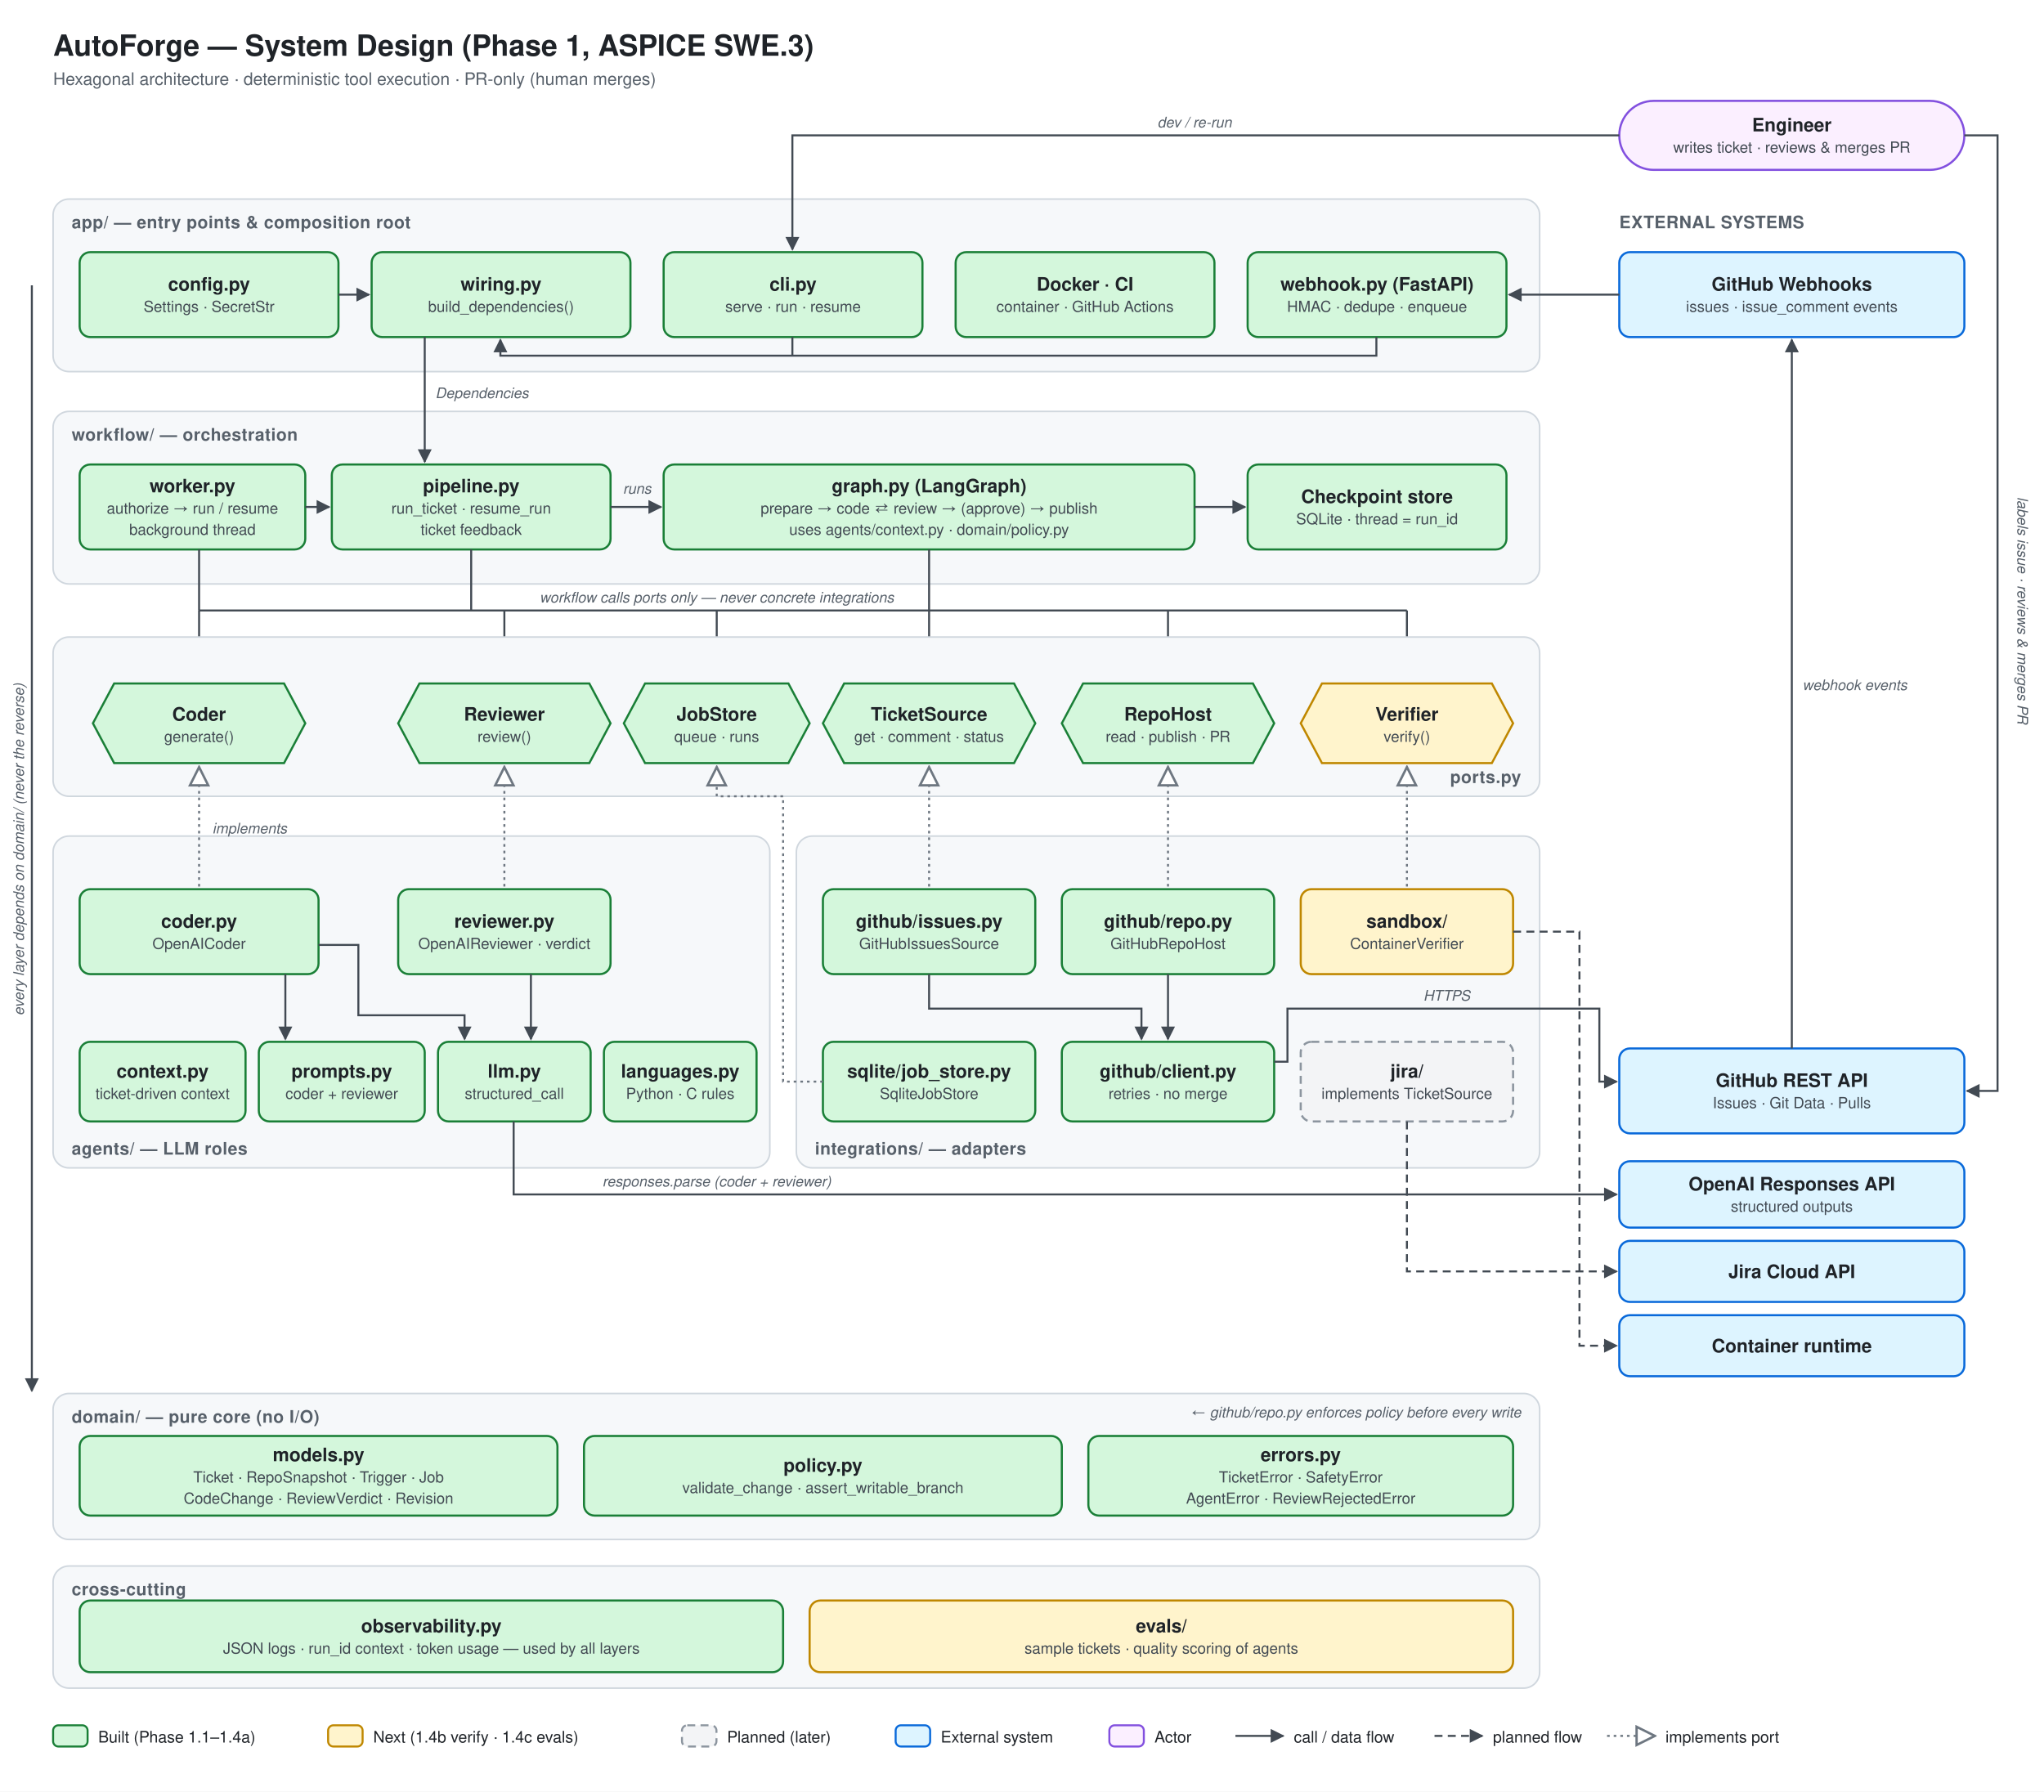
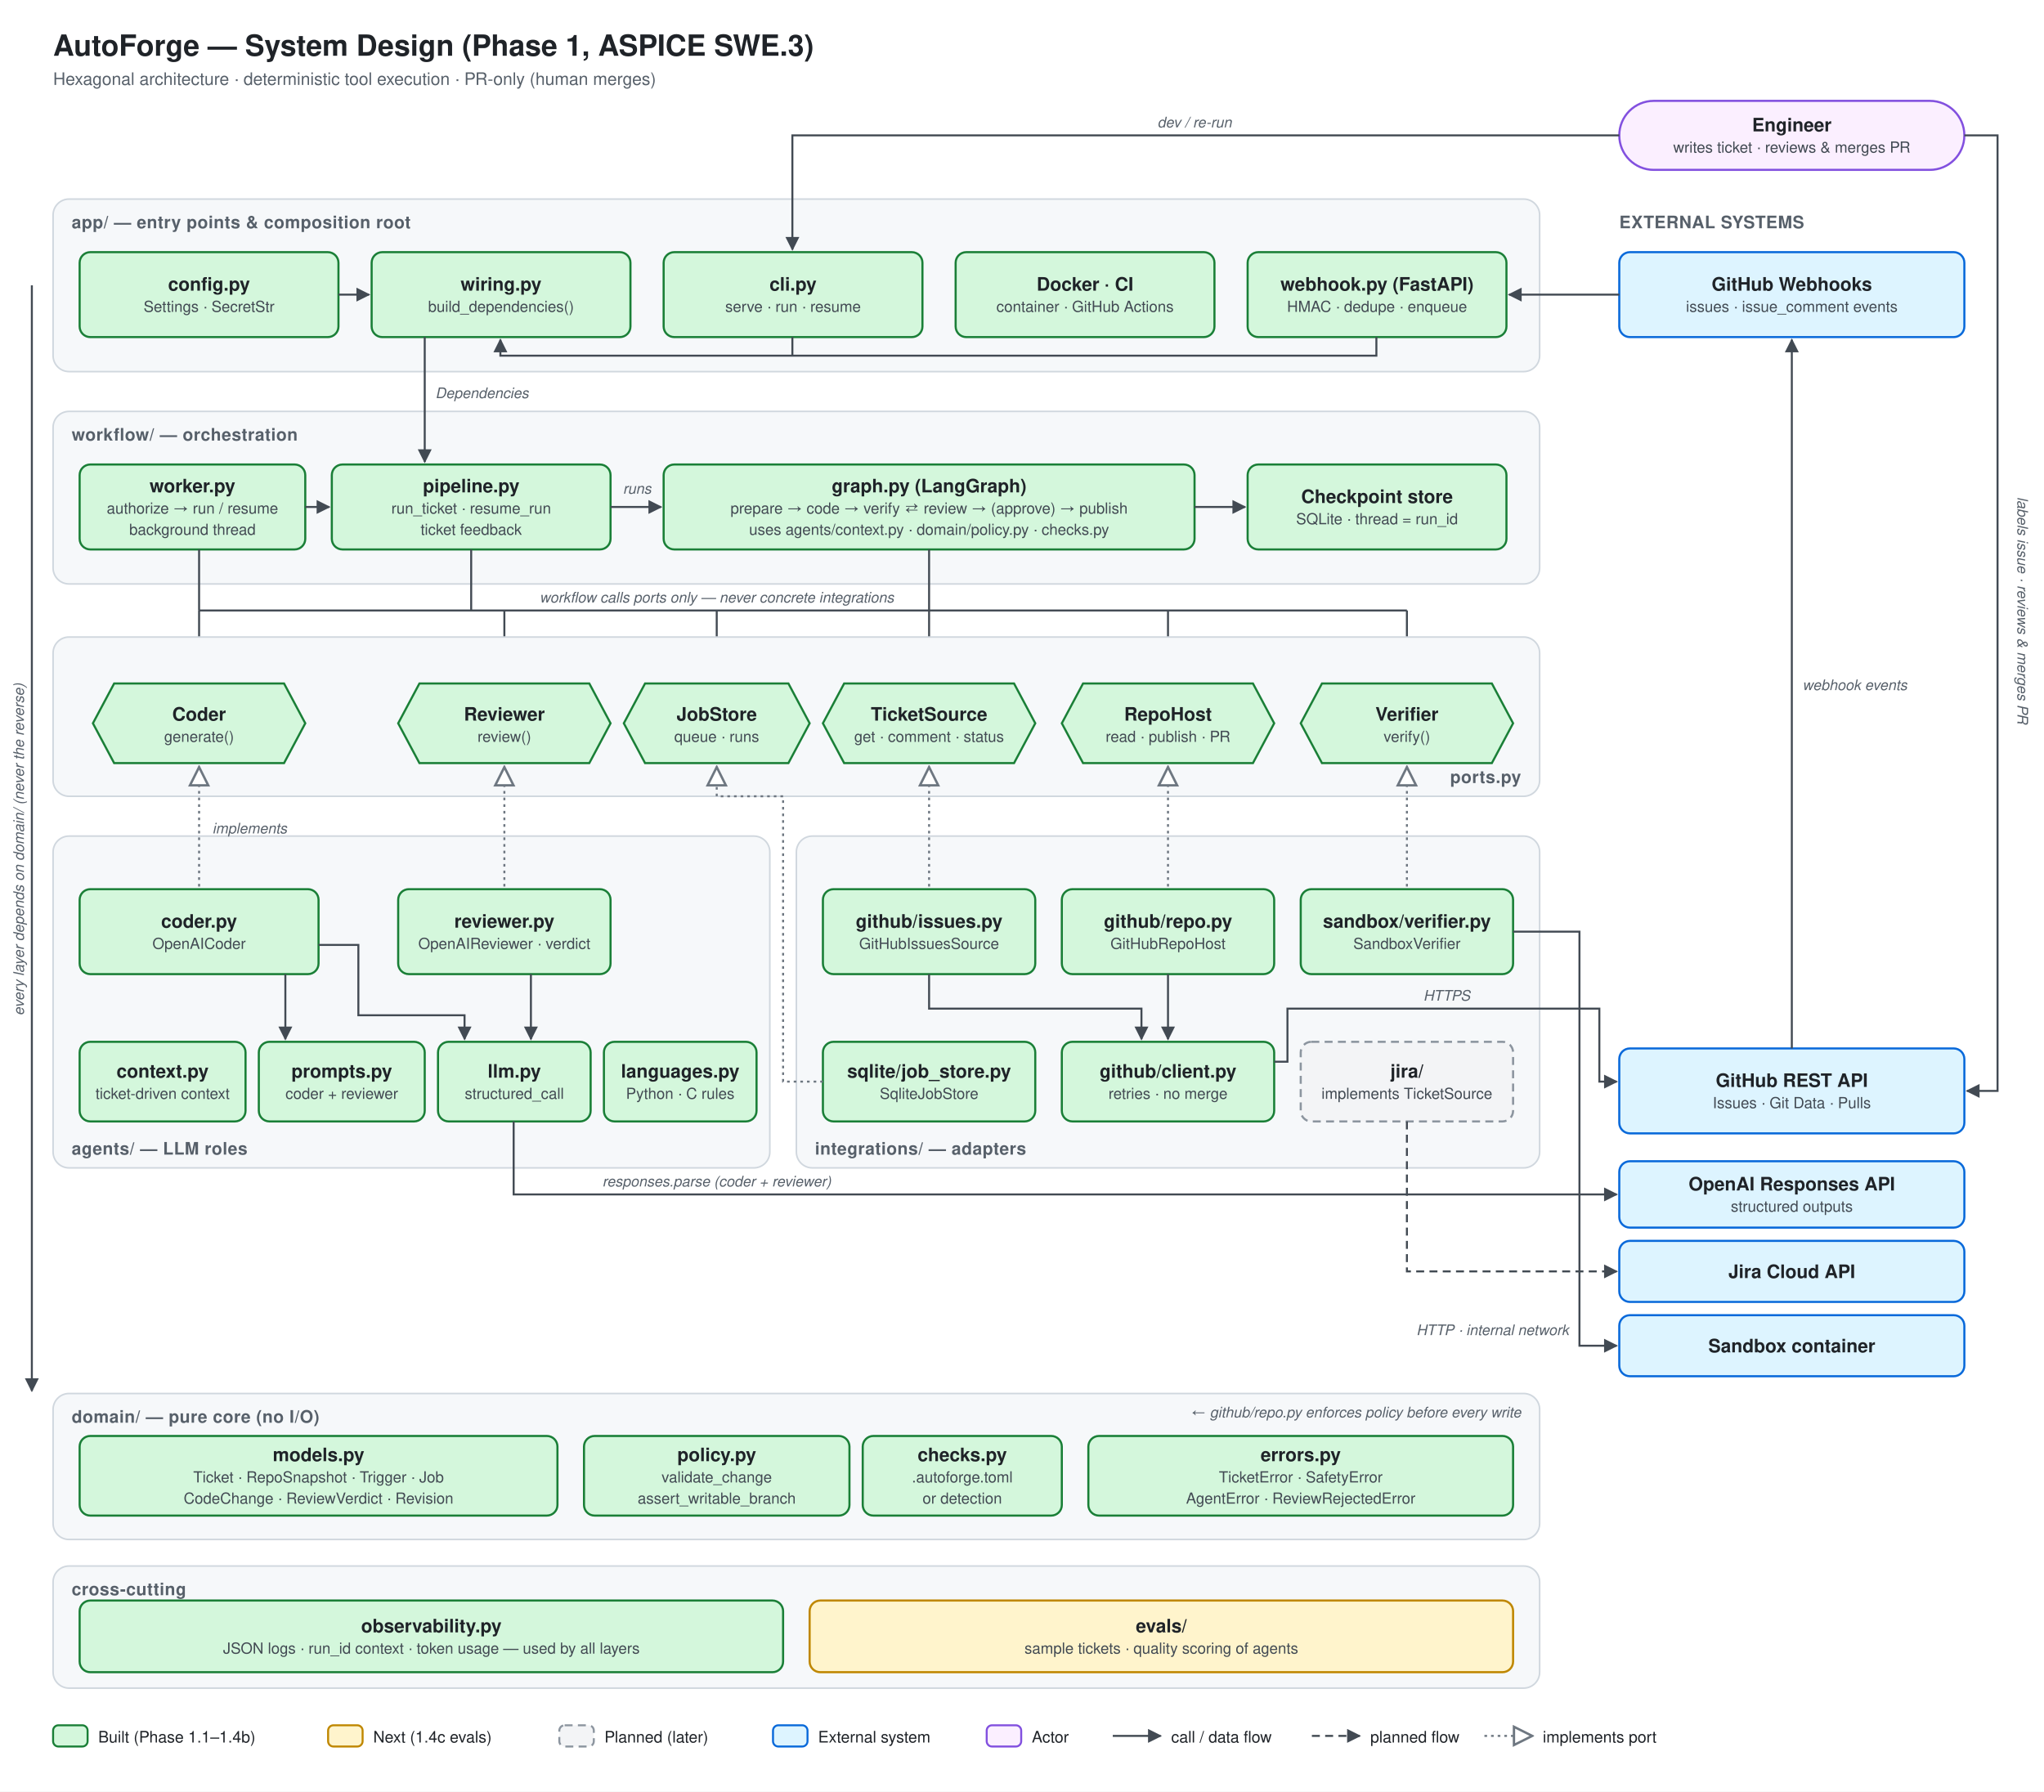
<svg xmlns="http://www.w3.org/2000/svg" width="1540" height="1350" viewBox="0 0 1540 1350" font-family="Segoe UI, Helvetica, Arial, sans-serif">
  <defs>
    <marker id="arrow" viewBox="0 0 10 10" refX="9" refY="5" markerWidth="7" markerHeight="7" orient="auto-start-reverse">
      <path d="M0,0 L10,5 L0,10 z" fill="#424a53" />
    </marker>
    <marker id="tri" viewBox="0 0 12 12" refX="11" refY="6" markerWidth="11" markerHeight="11" orient="auto">
      <path d="M1,1 L11,6 L1,11 z" fill="#ffffff" stroke="#6e7781" stroke-width="1.3" />
    </marker>
  </defs>
  <style>
 .t{font-size:14px;font-weight:600;fill:#1f2328;text-anchor:middle}
 .s{font-size:11.5px;fill:#424a53;text-anchor:middle}
 .bt{font-size:13px;font-weight:700;fill:#57606a;letter-spacing:.3px}
 .band{fill:#f6f8fa;stroke:#d0d7de;stroke-width:1.2}
 .ln{fill:none;stroke:#424a53;stroke-width:1.5}
 .dash{stroke-dasharray:6 4}
 .impl{stroke:#6e7781;stroke-dasharray:2 3}
 .lbl{font-size:11px;fill:#57606a;font-style:italic}
 .h1{font-size:22px;font-weight:700;fill:#1f2328}
 .h2{font-size:13px;fill:#57606a}
</style>
  <rect width="1540" height="1350" fill="#ffffff" />
  <text x="40" y="42" class="h1">AutoForge — System Design (Phase 1, ASPICE SWE.3)</text>
  <text x="40" y="64" class="h2">Hexagonal architecture · deterministic tool execution · PR-only (human merges)</text>
  <rect x="1220" y="76" width="260" height="52" rx="26" fill="#fbefff" stroke="#8250df" stroke-width="1.6" />
  <text x="1350.0" y="99.0" class="t">Engineer</text>
  <text x="1350.0" y="115.0" class="s">writes ticket · reviews &amp; merges PR</text>
  <text x="1220" y="172" class="bt">EXTERNAL SYSTEMS</text>
  <rect x="1220" y="190" width="260" height="64" rx="8" fill="#ddf4ff" stroke="#0969da" stroke-width="1.6" />
  <text x="1350.0" y="219.0" class="t">GitHub Webhooks</text>
  <text x="1350.0" y="235.0" class="s">issues · issue_comment events</text>
  <rect x="1220" y="790" width="260" height="64" rx="8" fill="#ddf4ff" stroke="#0969da" stroke-width="1.6" />
  <text x="1350.0" y="819.0" class="t">GitHub REST API</text>
  <text x="1350.0" y="835.0" class="s">Issues · Git Data · Pulls</text>
  <rect x="1220" y="875" width="260" height="50" rx="8" fill="#ddf4ff" stroke="#0969da" stroke-width="1.6" />
  <text x="1350.0" y="897.0" class="t">OpenAI Responses API</text>
  <text x="1350.0" y="913.0" class="s">structured outputs</text>
  <rect x="1220" y="935" width="260" height="46" rx="8" fill="#ddf4ff" stroke="#0969da" stroke-width="1.6" />
  <text x="1350.0" y="963.0" class="t">Jira Cloud API</text>
  <rect x="1220" y="991" width="260" height="46" rx="8" fill="#ddf4ff" stroke="#0969da" stroke-width="1.6" />
-   <text x="1350.0" y="1019.0" class="t">Container runtime</text>
+   <text x="1350.0" y="1019.0" class="t">Sandbox container</text>
  <rect x="40" y="150" width="1120" height="130" rx="12" class="band" />
  <text x="54" y="172" class="bt" text-anchor="start">app/  —  entry points &amp; composition root</text>
  <rect x="60" y="190" width="195" height="64" rx="8" fill="#d4f7dc" stroke="#1a7f37" stroke-width="1.6" />
  <text x="157.5" y="219.0" class="t">config.py</text>
  <text x="157.5" y="235.0" class="s">Settings · SecretStr</text>
  <rect x="280" y="190" width="195" height="64" rx="8" fill="#d4f7dc" stroke="#1a7f37" stroke-width="1.6" />
  <text x="377.5" y="219.0" class="t">wiring.py</text>
  <text x="377.5" y="235.0" class="s">build_dependencies()</text>
  <rect x="500" y="190" width="195" height="64" rx="8" fill="#d4f7dc" stroke="#1a7f37" stroke-width="1.6" />
  <text x="597.5" y="219.0" class="t">cli.py</text>
  <text x="597.5" y="235.0" class="s">serve · run · resume</text>
  <rect x="720" y="190" width="195" height="64" rx="8" fill="#d4f7dc" stroke="#1a7f37" stroke-width="1.6" />
  <text x="817.5" y="219.0" class="t">Docker · CI</text>
  <text x="817.5" y="235.0" class="s">container · GitHub Actions</text>
  <rect x="940" y="190" width="195" height="64" rx="8" fill="#d4f7dc" stroke="#1a7f37" stroke-width="1.6" />
  <text x="1037.5" y="219.0" class="t">webhook.py  (FastAPI)</text>
  <text x="1037.5" y="235.0" class="s">HMAC · dedupe · enqueue</text>
  <path d="M255,222 H278" class="ln" marker-end="url(#arrow)" />
  <path d="M1037,254 V268 H377 V256" class="ln" marker-end="url(#arrow)" />
  <path d="M597,254 V268" class="ln" />
  <path d="M1220,222 H1137" class="ln" marker-end="url(#arrow)" />
  <rect x="40" y="310" width="1120" height="130" rx="12" class="band" />
  <text x="54" y="332" class="bt" text-anchor="start">workflow/  —  orchestration</text>
  <rect x="60" y="350" width="170" height="64" rx="8" fill="#d4f7dc" stroke="#1a7f37" stroke-width="1.6" />
  <text x="145.0" y="371.0" class="t">worker.py</text>
  <text x="145.0" y="387.0" class="s">authorize → run / resume</text>
  <text x="145.0" y="403.0" class="s">background thread</text>
  <rect x="250" y="350" width="210" height="64" rx="8" fill="#d4f7dc" stroke="#1a7f37" stroke-width="1.6" />
  <text x="355.0" y="371.0" class="t">pipeline.py</text>
  <text x="355.0" y="387.0" class="s">run_ticket · resume_run</text>
  <text x="355.0" y="403.0" class="s">ticket feedback</text>
  <path d="M230,382 H248" class="ln" marker-end="url(#arrow)" />
  <rect x="500" y="350" width="400" height="64" rx="8" fill="#d4f7dc" stroke="#1a7f37" stroke-width="1.6" />
  <text x="700.0" y="371.0" class="t">graph.py  (LangGraph)</text>
-   <text x="700.0" y="387.0" class="s">prepare → code ⇄ review → (approve) → publish</text>
-   <text x="700.0" y="403.0" class="s">uses agents/context.py · domain/policy.py</text>
+   <text x="700.0" y="387.0" class="s">prepare → code → verify ⇄ review → (approve) → publish</text>
+   <text x="700.0" y="403.0" class="s">uses agents/context.py · domain/policy.py · checks.py</text>
  <rect x="940" y="350" width="195" height="64" rx="8" fill="#d4f7dc" stroke="#1a7f37" stroke-width="1.6" />
  <text x="1037.5" y="379.0" class="t">Checkpoint store</text>
  <text x="1037.5" y="395.0" class="s">SQLite · thread = run_id</text>
  <path d="M320,254 V348" class="ln" marker-end="url(#arrow)" />
  <text x="328" y="300" class="lbl" text-anchor="start">Dependencies</text>
  <path d="M460,382 H498" class="ln" marker-end="url(#arrow)" />
  <text x="480" y="372" class="lbl" text-anchor="middle">runs</text>
  <path d="M900,382 H938" class="ln" marker-end="url(#arrow)" />
  <path d="M150,414 V460" class="ln" />
  <path d="M355,414 V460" class="ln" />
  <path d="M700,414 V460" class="ln" />
  <path d="M150,460 H1060" class="ln" />
  <path d="M150,460 V513" class="ln" marker-end="url(#arrow)" />
  <path d="M380,460 V513" class="ln" marker-end="url(#arrow)" />
  <path d="M540,460 V513" class="ln" marker-end="url(#arrow)" />
  <path d="M700,460 V513" class="ln" marker-end="url(#arrow)" />
  <path d="M880,460 V513" class="ln" marker-end="url(#arrow)" />
  <path d="M1060,460 V513" class="ln" marker-end="url(#arrow)" />
  <text x="540" y="454" class="lbl" text-anchor="middle">workflow calls ports only — never concrete integrations</text>
  <rect x="40" y="480" width="1120" height="120" rx="12" class="band" />
  <text x="1146" y="590" class="bt" text-anchor="end">ports.py</text>
  <polygon points="86,515 214,515 230,545.0 214,575 86,575 70,545.0" fill="#d4f7dc" stroke="#1a7f37" stroke-width="1.6" />
  <text x="150.0" y="543.0" class="t">Coder</text>
  <text x="150.0" y="559.0" class="s">generate()</text>
  <polygon points="316,515 444,515 460,545.0 444,575 316,575 300,545.0" fill="#d4f7dc" stroke="#1a7f37" stroke-width="1.6" />
  <text x="380.0" y="543.0" class="t">Reviewer</text>
  <text x="380.0" y="559.0" class="s">review()</text>
  <polygon points="636,515 764,515 780,545.0 764,575 636,575 620,545.0" fill="#d4f7dc" stroke="#1a7f37" stroke-width="1.6" />
  <text x="700.0" y="543.0" class="t">TicketSource</text>
  <text x="700.0" y="559.0" class="s">get · comment · status</text>
  <polygon points="816,515 944,515 960,545.0 944,575 816,575 800,545.0" fill="#d4f7dc" stroke="#1a7f37" stroke-width="1.6" />
  <text x="880.0" y="543.0" class="t">RepoHost</text>
  <text x="880.0" y="559.0" class="s">read · publish · PR</text>
-   <polygon points="996,515 1124,515 1140,545.0 1124,575 996,575 980,545.0" fill="#fff4cc" stroke="#bf8700" stroke-width="1.6" />
+   <polygon points="996,515 1124,515 1140,545.0 1124,575 996,575 980,545.0" fill="#d4f7dc" stroke="#1a7f37" stroke-width="1.6" />
  <text x="1060.0" y="543.0" class="t">Verifier</text>
  <text x="1060.0" y="559.0" class="s">verify()</text>
  <polygon points="486,515 594,515 610,545.0 594,575 486,575 470,545.0" fill="#d4f7dc" stroke="#1a7f37" stroke-width="1.6" />
  <text x="540.0" y="543.0" class="t">JobStore</text>
  <text x="540.0" y="559.0" class="s">queue · runs</text>
  <rect x="40" y="630" width="540" height="250" rx="12" class="band" />
  <text x="54" y="870" class="bt" text-anchor="start">agents/  —  LLM roles</text>
  <rect x="600" y="630" width="560" height="250" rx="12" class="band" />
  <text x="614" y="870" class="bt" text-anchor="start">integrations/  —  adapters</text>
  <rect x="60" y="670" width="180" height="64" rx="8" fill="#d4f7dc" stroke="#1a7f37" stroke-width="1.6" />
  <text x="150.0" y="699.0" class="t">coder.py</text>
  <text x="150.0" y="715.0" class="s">OpenAICoder</text>
  <rect x="300" y="670" width="160" height="64" rx="8" fill="#d4f7dc" stroke="#1a7f37" stroke-width="1.6" />
  <text x="380.0" y="699.0" class="t">reviewer.py</text>
  <text x="380.0" y="715.0" class="s">OpenAIReviewer · verdict</text>
  <rect x="60" y="785" width="125" height="60" rx="8" fill="#d4f7dc" stroke="#1a7f37" stroke-width="1.6" />
  <text x="122.5" y="812.0" class="t">context.py</text>
  <text x="122.5" y="828.0" class="s">ticket-driven context</text>
  <rect x="195" y="785" width="125" height="60" rx="8" fill="#d4f7dc" stroke="#1a7f37" stroke-width="1.6" />
  <text x="257.5" y="812.0" class="t">prompts.py</text>
  <text x="257.5" y="828.0" class="s">coder + reviewer</text>
  <rect x="330" y="785" width="115" height="60" rx="8" fill="#d4f7dc" stroke="#1a7f37" stroke-width="1.6" />
  <text x="387.5" y="812.0" class="t">llm.py</text>
  <text x="387.5" y="828.0" class="s">structured_call</text>
  <rect x="455" y="785" width="115" height="60" rx="8" fill="#d4f7dc" stroke="#1a7f37" stroke-width="1.6" />
  <text x="512.5" y="812.0" class="t">languages.py</text>
  <text x="512.5" y="828.0" class="s">Python · C rules</text>
  <rect x="620" y="670" width="160" height="64" rx="8" fill="#d4f7dc" stroke="#1a7f37" stroke-width="1.6" />
  <text x="700.0" y="699.0" class="t">github/issues.py</text>
  <text x="700.0" y="715.0" class="s">GitHubIssuesSource</text>
  <rect x="800" y="670" width="160" height="64" rx="8" fill="#d4f7dc" stroke="#1a7f37" stroke-width="1.6" />
  <text x="880.0" y="699.0" class="t">github/repo.py</text>
  <text x="880.0" y="715.0" class="s">GitHubRepoHost</text>
-   <rect x="980" y="670" width="160" height="64" rx="8" fill="#fff4cc" stroke="#bf8700" stroke-width="1.6" />
-   <text x="1060.0" y="699.0" class="t">sandbox/</text>
-   <text x="1060.0" y="715.0" class="s">ContainerVerifier</text>
+   <rect x="980" y="670" width="160" height="64" rx="8" fill="#d4f7dc" stroke="#1a7f37" stroke-width="1.6" />
+   <text x="1060.0" y="699.0" class="t">sandbox/verifier.py</text>
+   <text x="1060.0" y="715.0" class="s">SandboxVerifier</text>
  <rect x="620" y="785" width="160" height="60" rx="8" fill="#d4f7dc" stroke="#1a7f37" stroke-width="1.6" />
  <text x="700.0" y="812.0" class="t">sqlite/job_store.py</text>
  <text x="700.0" y="828.0" class="s">SqliteJobStore</text>
  <rect x="980" y="785" width="160" height="60" rx="8" fill="#f3f4f6" stroke="#8c959f" stroke-width="1.6" stroke-dasharray="6 4" />
  <text x="1060.0" y="812.0" class="t">jira/</text>
  <text x="1060.0" y="828.0" class="s">implements TicketSource</text>
  <path d="M620,815 H590 V600 H540 V578" class="ln impl" marker-end="url(#tri)" />
  <rect x="800" y="785" width="160" height="60" rx="8" fill="#d4f7dc" stroke="#1a7f37" stroke-width="1.6" />
  <text x="880.0" y="812.0" class="t">github/client.py</text>
  <text x="880.0" y="828.0" class="s">retries · no merge</text>
  <path d="M150,668 V578" class="ln impl" marker-end="url(#tri)" />
  <path d="M380,668 V578" class="ln impl" marker-end="url(#tri)" />
  <path d="M700,668 V578" class="ln impl" marker-end="url(#tri)" />
  <path d="M880,668 V578" class="ln impl" marker-end="url(#tri)" />
  <path d="M1060,668 V578" class="ln impl" marker-end="url(#tri)" />
  <text x="160" y="628" class="lbl" text-anchor="start">implements</text>
  <path d="M215,734 V783" class="ln" marker-end="url(#arrow)" />
  <path d="M240,712 H270 V765 H350 V783" class="ln" marker-end="url(#arrow)" />
  <path d="M400,734 V783" class="ln" marker-end="url(#arrow)" />
  <path d="M700,734 V760 H860 V783" class="ln" marker-end="url(#arrow)" />
  <path d="M880,734 V783" class="ln" marker-end="url(#arrow)" />
  <path d="M387,845 V900 H1218" class="ln" marker-end="url(#arrow)" />
  <text x="540" y="894" class="lbl" text-anchor="middle">responses.parse (coder + reviewer)</text>
  <path d="M960,800 H970 V760 H1205 V815 H1218" class="ln" marker-end="url(#arrow)" />
  <text x="1090" y="754" class="lbl" text-anchor="middle">HTTPS</text>
  <path d="M1060,845 V958 H1218" class="ln dash" marker-end="url(#arrow)" />
-   <path d="M1140,702 H1190 V1014 H1218" class="ln dash" marker-end="url(#arrow)" />
+   <path d="M1140,702 H1190 V1014 H1218" class="ln" marker-end="url(#arrow)" />
+   <text x="1182" y="1006" class="lbl" text-anchor="end">HTTP · internal network</text>
  <path d="M1220,102 H597 V188" class="ln" marker-end="url(#arrow)" />
  <text x="900" y="96" class="lbl" text-anchor="middle">dev / re-run</text>
  <path d="M1480,102 H1505 V822 H1482" class="ln" marker-end="url(#arrow)" />
  <text x="1520" y="460" class="lbl" text-anchor="middle" transform="rotate(90 1520 460)">labels issue · reviews &amp; merges PR</text>
  <path d="M1350,790 V256" class="ln" marker-end="url(#arrow)" />
  <text x="1358" y="520" class="lbl" text-anchor="start">webhook events</text>
  <rect x="40" y="1050" width="1120" height="110" rx="12" class="band" />
  <text x="54" y="1072" class="bt" text-anchor="start">domain/  —  pure core (no I/O)</text>
  <rect x="60" y="1082" width="360" height="60" rx="8" fill="#d4f7dc" stroke="#1a7f37" stroke-width="1.6" />
  <text x="240.0" y="1101.0" class="t">models.py</text>
  <text x="240.0" y="1117.0" class="s">Ticket · RepoSnapshot · Trigger · Job</text>
  <text x="240.0" y="1133.0" class="s">CodeChange · ReviewVerdict · Revision</text>
-   <rect x="440" y="1082" width="360" height="60" rx="8" fill="#d4f7dc" stroke="#1a7f37" stroke-width="1.6" />
-   <text x="620.0" y="1109.0" class="t">policy.py</text>
-   <text x="620.0" y="1125.0" class="s">validate_change · assert_writable_branch</text>
+   <rect x="440" y="1082" width="200" height="60" rx="8" fill="#d4f7dc" stroke="#1a7f37" stroke-width="1.6" />
+   <text x="540.0" y="1101.0" class="t">policy.py</text>
+   <text x="540.0" y="1117.0" class="s">validate_change</text>
+   <text x="540.0" y="1133.0" class="s">assert_writable_branch</text>
+   <rect x="650" y="1082" width="150" height="60" rx="8" fill="#d4f7dc" stroke="#1a7f37" stroke-width="1.6" />
+   <text x="725.0" y="1101.0" class="t">checks.py</text>
+   <text x="725.0" y="1117.0" class="s">.autoforge.toml</text>
+   <text x="725.0" y="1133.0" class="s">or detection</text>
  <rect x="820" y="1082" width="320" height="60" rx="8" fill="#d4f7dc" stroke="#1a7f37" stroke-width="1.6" />
  <text x="980.0" y="1101.0" class="t">errors.py</text>
  <text x="980.0" y="1117.0" class="s">TicketError · SafetyError</text>
  <text x="980.0" y="1133.0" class="s">AgentError · ReviewRejectedError</text>
  <path d="M24,215 V1048" class="ln" marker-end="url(#arrow)" />
  <text x="18" y="640" class="lbl" text-anchor="middle" transform="rotate(-90 18 640)">every layer depends on domain/ (never the reverse)</text>
  <text x="1146" y="1068" class="lbl" text-anchor="end">← github/repo.py enforces policy before every write</text>
  <rect x="40" y="1180" width="1120" height="92" rx="12" class="band" />
  <text x="54" y="1202" class="bt" text-anchor="start">cross-cutting</text>
  <rect x="60" y="1206" width="530" height="54" rx="8" fill="#d4f7dc" stroke="#1a7f37" stroke-width="1.6" />
  <text x="325.0" y="1230.0" class="t">observability.py</text>
  <text x="325.0" y="1246.0" class="s">JSON logs · run_id context · token usage — used by all layers</text>
  <rect x="610" y="1206" width="530" height="54" rx="8" fill="#fff4cc" stroke="#bf8700" stroke-width="1.6" />
  <text x="875.0" y="1230.0" class="t">evals/</text>
  <text x="875.0" y="1246.0" class="s">sample tickets · quality scoring of agents</text>
  <rect x="40" y="1300" width="26" height="16" rx="4" fill="#d4f7dc" stroke="#1a7f37" stroke-width="1.5" />
-   <text x="74" y="1313" font-size="12" fill="#1f2328">Built (Phase 1.1–1.4a)</text>
+   <text x="74" y="1313" font-size="12" fill="#1f2328">Built (Phase 1.1–1.4b)</text>
  <rect x="247.2" y="1300" width="26" height="16" rx="4" fill="#fff4cc" stroke="#bf8700" stroke-width="1.5" />
-   <text x="281.2" y="1313" font-size="12" fill="#1f2328">Next (1.4b verify · 1.4c evals)</text>
-   <rect x="513.8" y="1300" width="26" height="16" rx="4" fill="#f3f4f6" stroke="#8c959f" stroke-width="1.5" stroke-dasharray="6 4" />
-   <text x="547.8" y="1313" font-size="12" fill="#1f2328">Planned (later)</text>
-   <rect x="674.8" y="1300" width="26" height="16" rx="4" fill="#ddf4ff" stroke="#0969da" stroke-width="1.5" />
-   <text x="708.8" y="1313" font-size="12" fill="#1f2328">External system</text>
-   <rect x="835.8" y="1300" width="26" height="16" rx="4" fill="#fbefff" stroke="#8250df" stroke-width="1.5" />
-   <text x="869.8" y="1313" font-size="12" fill="#1f2328">Actor</text>
-   <path d="M930.8,1308 H966.8" class="ln" marker-end="url(#arrow)" />
-   <text x="974.8" y="1313" font-size="12" fill="#1f2328">call / data flow</text>
-   <path d="M1080.8,1308 H1116.8" class="ln dash" marker-end="url(#arrow)" />
-   <text x="1124.8" y="1313" font-size="12" fill="#1f2328">planned flow</text>
-   <path d="M1210.8,1308 H1246.8" class="ln impl" marker-end="url(#tri)" />
-   <text x="1254.8" y="1313" font-size="12" fill="#1f2328">implements port</text>
+   <text x="281.2" y="1313" font-size="12" fill="#1f2328">Next (1.4c evals)</text>
+   <rect x="421.4" y="1300" width="26" height="16" rx="4" fill="#f3f4f6" stroke="#8c959f" stroke-width="1.5" stroke-dasharray="6 4" />
+   <text x="455.4" y="1313" font-size="12" fill="#1f2328">Planned (later)</text>
+   <rect x="582.4" y="1300" width="26" height="16" rx="4" fill="#ddf4ff" stroke="#0969da" stroke-width="1.5" />
+   <text x="616.4" y="1313" font-size="12" fill="#1f2328">External system</text>
+   <rect x="743.4" y="1300" width="26" height="16" rx="4" fill="#fbefff" stroke="#8250df" stroke-width="1.5" />
+   <text x="777.4" y="1313" font-size="12" fill="#1f2328">Actor</text>
+   <path d="M838.4,1308 H874.4" class="ln" marker-end="url(#arrow)" />
+   <text x="882.4" y="1313" font-size="12" fill="#1f2328">call / data flow</text>
+   <path d="M988.4,1308 H1024.4" class="ln dash" marker-end="url(#arrow)" />
+   <text x="1032.4" y="1313" font-size="12" fill="#1f2328">planned flow</text>
+   <path d="M1118.4,1308 H1154.4" class="ln impl" marker-end="url(#tri)" />
+   <text x="1162.4" y="1313" font-size="12" fill="#1f2328">implements port</text>
</svg>
